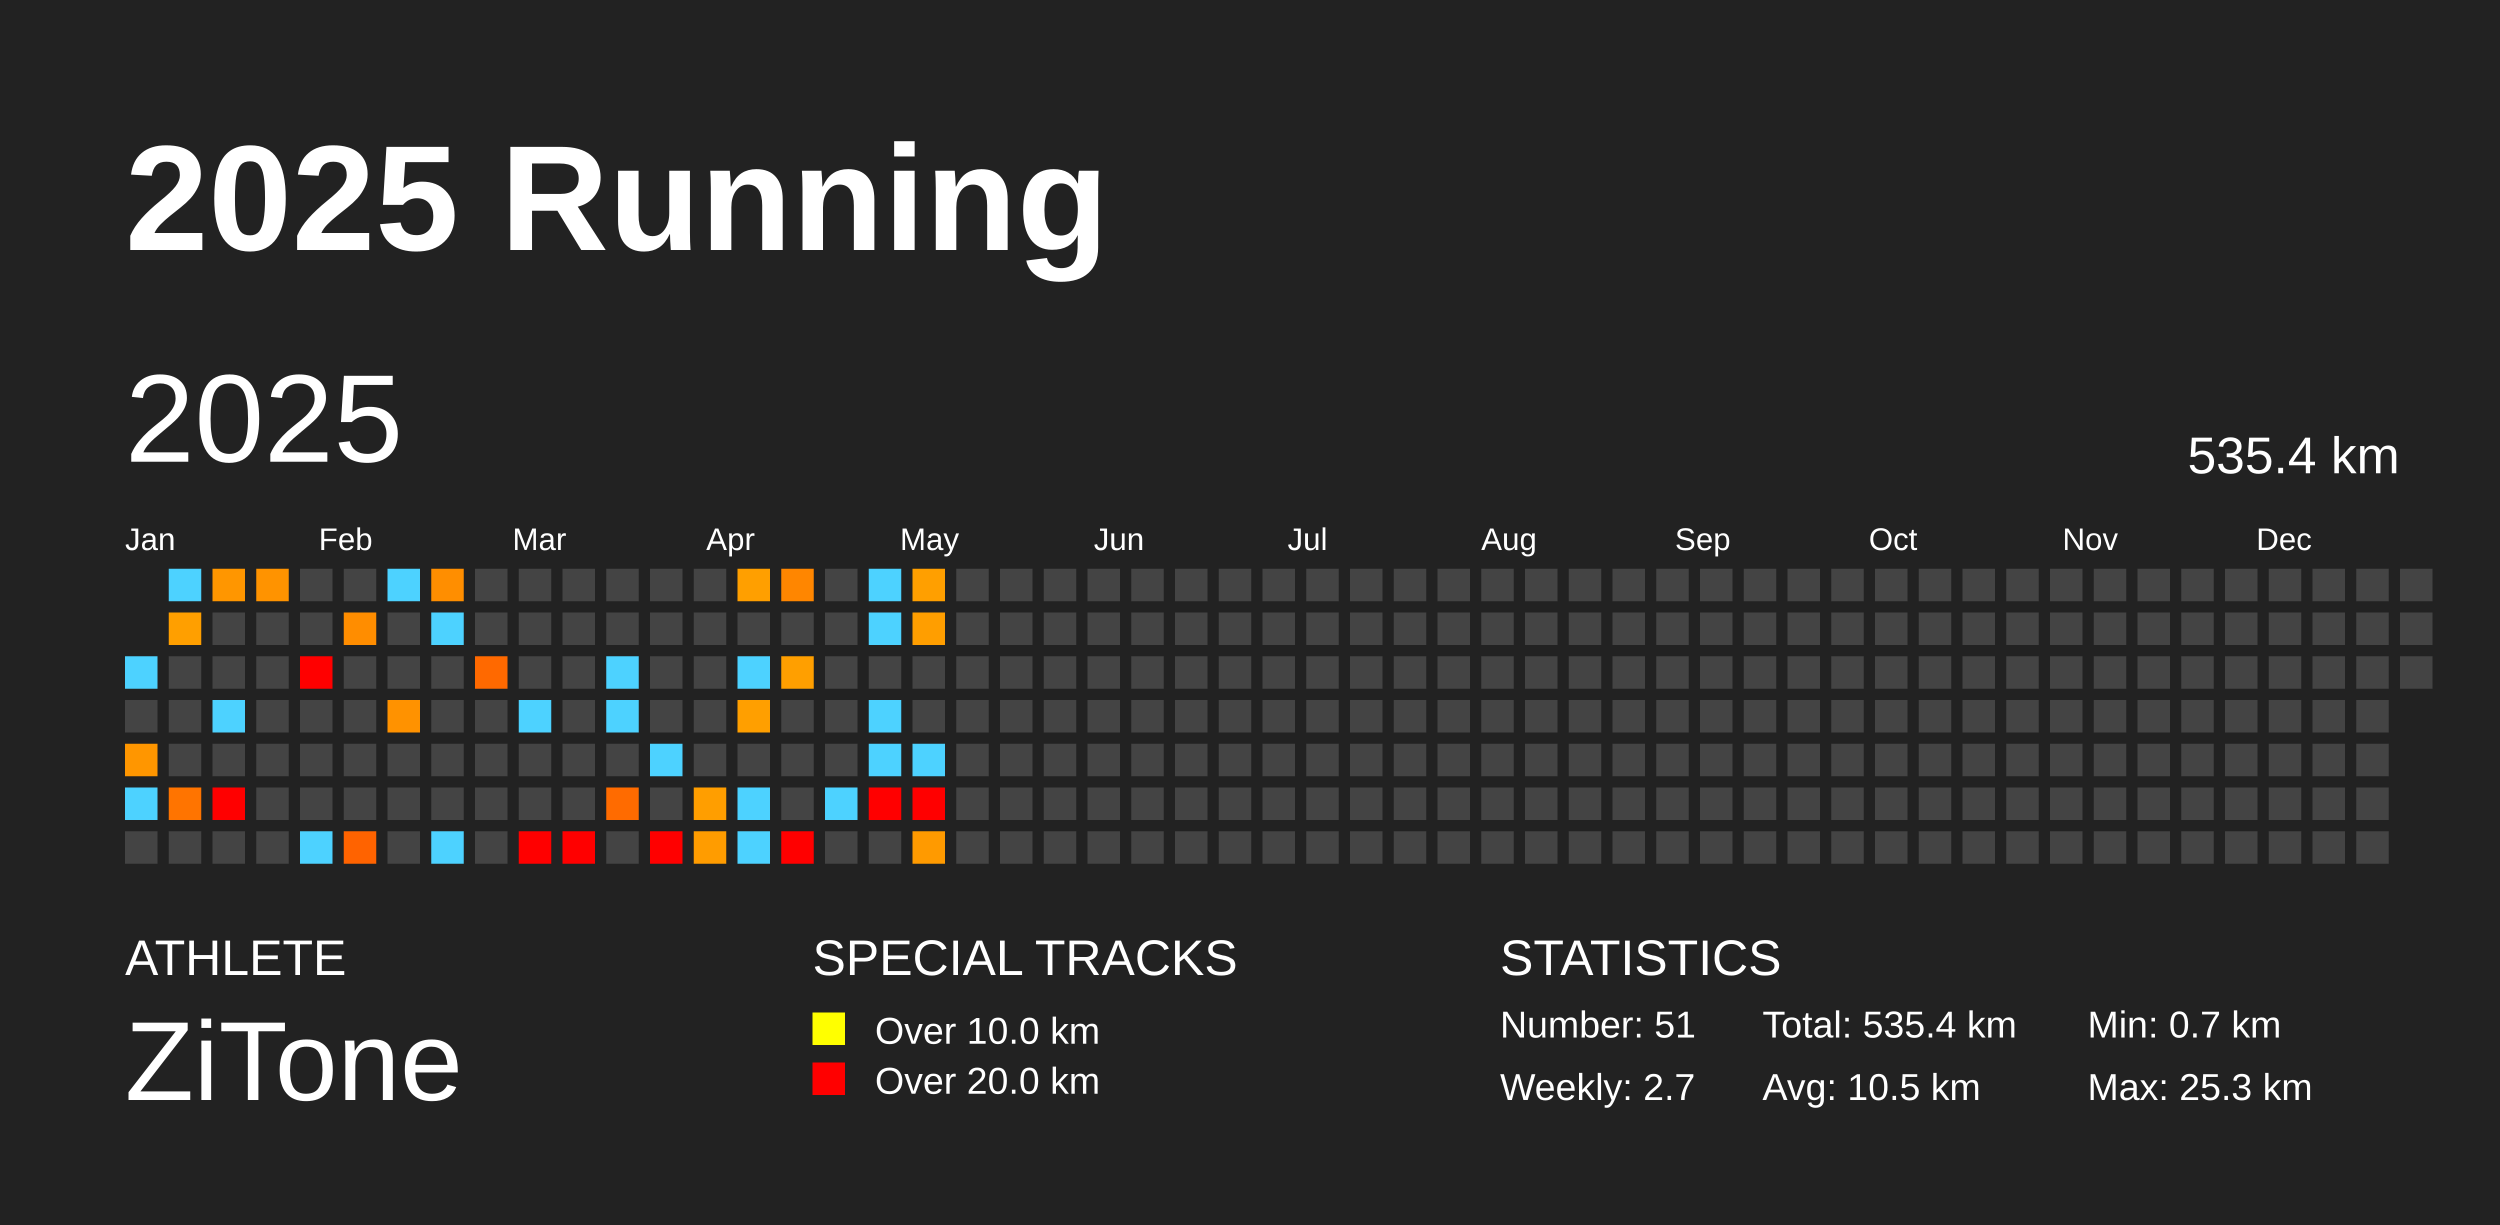
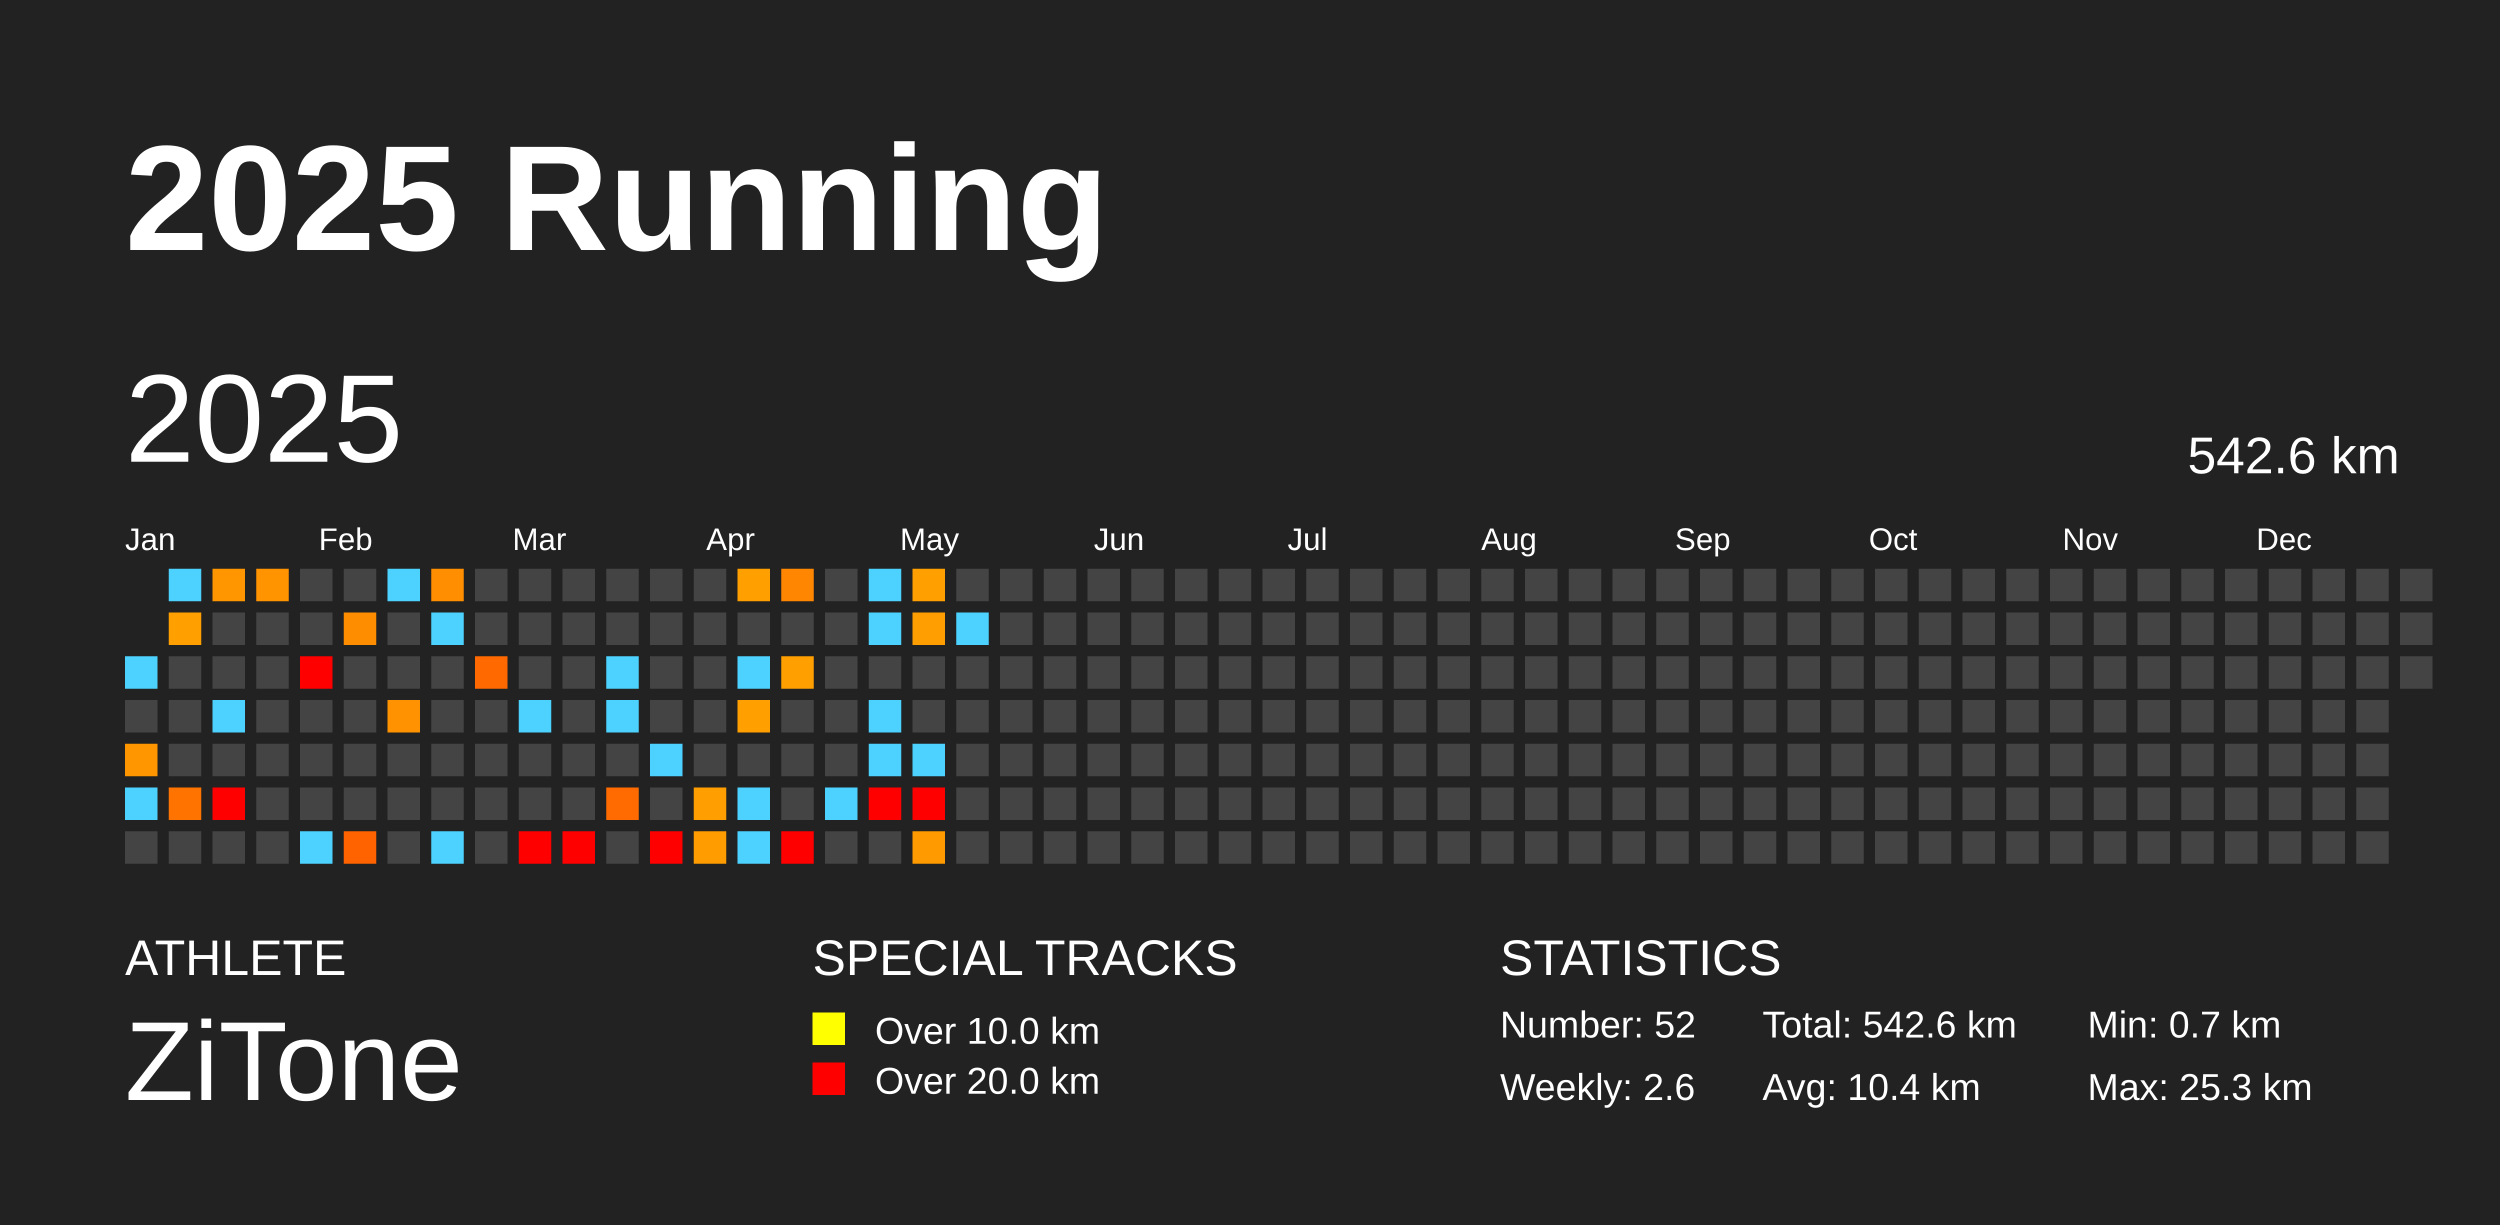
<svg xmlns="http://www.w3.org/2000/svg" baseProfile="full" height="98mm" version="1.1" viewBox="0,0,200,98" width="200mm">
  <defs />
  <rect fill="#222222" height="98" width="200" x="0" y="0" />
  <text fill="#FFFFFF" style="font-size:12px; font-family:Arial; font-weight:bold;" x="10" y="20">2025 Running</text>
  <text fill="#FFFFFF" style="font-size:4px; font-family:Arial" x="10" y="78">ATHLETE</text>
  <text fill="#FFFFFF" style="font-size:9px; font-family:Arial" x="10" y="88">ZiTone</text>
  <text fill="#FFFFFF" style="font-size:4px; font-family:Arial" x="65" y="78">SPECIAL TRACKS</text>
  <rect fill="yellow" height="2.6" width="2.6" x="65" y="81" />
  <text fill="#FFFFFF" style="font-size:3px; font-family:Arial" x="70" y="83.5">Over 10.0 km</text>
  <rect fill="red" height="2.6" width="2.6" x="65" y="85" />
  <text fill="#FFFFFF" style="font-size:3px; font-family:Arial" x="70" y="87.5">Over 20.0 km</text>
  <text fill="#FFFFFF" style="font-size:4px; font-family:Arial" x="120" y="78">STATISTICS</text>
-   <text fill="#FFFFFF" style="font-size:3px; font-family:Arial" x="120" y="83">Number: 51</text>
-   <text fill="#FFFFFF" style="font-size:3px; font-family:Arial" x="120" y="88">Weekly: 2.7</text>
-   <text fill="#FFFFFF" style="font-size:3px; font-family:Arial" x="141" y="83">Total: 535.4 km</text>
-   <text fill="#FFFFFF" style="font-size:3px; font-family:Arial" x="141" y="88">Avg: 10.5 km</text>
+   <text fill="#FFFFFF" style="font-size:3px; font-family:Arial" x="120" y="83">Number: 52</text>
+   <text fill="#FFFFFF" style="font-size:3px; font-family:Arial" x="120" y="88">Weekly: 2.6</text>
+   <text fill="#FFFFFF" style="font-size:3px; font-family:Arial" x="141" y="83">Total: 542.6 km</text>
+   <text fill="#FFFFFF" style="font-size:3px; font-family:Arial" x="141" y="88">Avg: 10.4 km</text>
  <text fill="#FFFFFF" style="font-size:3px; font-family:Arial" x="167" y="83">Min: 0.7 km</text>
  <text fill="#FFFFFF" style="font-size:3px; font-family:Arial" x="167" y="88">Max: 25.3 km</text>
  <text dominant-baseline="hanging" fill="#FFFFFF" style="font-size:10.0px; font-family:Arial;" x="10" y="30">2025</text>
-   <text dominant-baseline="hanging" fill="#FFFFFF" style="font-size:4.125px; font-family:Arial;" x="175" y="35">535.4 km</text>
+   <text dominant-baseline="hanging" fill="#FFFFFF" style="font-size:4.125px; font-family:Arial;" x="175" y="35">542.6 km</text>
  <text fill="#FFFFFF" style="font-size:2.5px; font-family:Arial" x="10.0" y="44">Jan</text>
  <text fill="#FFFFFF" style="font-size:2.5px; font-family:Arial" x="25.5" y="44">Feb</text>
  <text fill="#FFFFFF" style="font-size:2.5px; font-family:Arial" x="41.0" y="44">Mar</text>
  <text fill="#FFFFFF" style="font-size:2.5px; font-family:Arial" x="56.5" y="44">Apr</text>
  <text fill="#FFFFFF" style="font-size:2.5px; font-family:Arial" x="72.0" y="44">May</text>
  <text fill="#FFFFFF" style="font-size:2.5px; font-family:Arial" x="87.5" y="44">Jun</text>
  <text fill="#FFFFFF" style="font-size:2.5px; font-family:Arial" x="103.0" y="44">Jul</text>
  <text fill="#FFFFFF" style="font-size:2.5px; font-family:Arial" x="118.5" y="44">Aug</text>
  <text fill="#FFFFFF" style="font-size:2.5px; font-family:Arial" x="134.0" y="44">Sep</text>
  <text fill="#FFFFFF" style="font-size:2.5px; font-family:Arial" x="149.5" y="44">Oct</text>
  <text fill="#FFFFFF" style="font-size:2.5px; font-family:Arial" x="165.0" y="44">Nov</text>
  <text fill="#FFFFFF" style="font-size:2.5px; font-family:Arial" x="180.5" y="44">Dec</text>
  <rect fill="#4dd2ff" height="2.6" width="2.6" x="10.0" y="52.5" />
  <rect fill="#444444" height="2.6" width="2.6" x="10.0" y="56.0" />
  <rect fill="#ff9600" height="2.6" width="2.6" x="10.0" y="59.5" />
  <rect fill="#4dd2ff" height="2.6" width="2.6" x="10.0" y="63.0" />
  <rect fill="#444444" height="2.6" width="2.6" x="10.0" y="66.5" />
  <rect fill="#4dd2ff" height="2.6" width="2.6" x="13.5" y="45.5" />
  <rect fill="#ff9f00" height="2.6" width="2.6" x="13.5" y="49.0" />
  <rect fill="#444444" height="2.6" width="2.6" x="13.5" y="52.5" />
  <rect fill="#444444" height="2.6" width="2.6" x="13.5" y="56.0" />
  <rect fill="#444444" height="2.6" width="2.6" x="13.5" y="59.5" />
  <rect fill="#ff7400" height="2.6" width="2.6" x="13.5" y="63.0" />
  <rect fill="#444444" height="2.6" width="2.6" x="13.5" y="66.5" />
  <rect fill="#ff9600" height="2.6" width="2.6" x="17.0" y="45.5" />
  <rect fill="#444444" height="2.6" width="2.6" x="17.0" y="49.0" />
  <rect fill="#444444" height="2.6" width="2.6" x="17.0" y="52.5" />
  <rect fill="#4dd2ff" height="2.6" width="2.6" x="17.0" y="56.0" />
  <rect fill="#444444" height="2.6" width="2.6" x="17.0" y="59.5" />
  <rect fill="red" height="2.6" width="2.6" x="17.0" y="63.0" />
  <rect fill="#444444" height="2.6" width="2.6" x="17.0" y="66.5" />
  <rect fill="#ff9300" height="2.6" width="2.6" x="20.5" y="45.5" />
  <rect fill="#444444" height="2.6" width="2.6" x="20.5" y="49.0" />
  <rect fill="#444444" height="2.6" width="2.6" x="20.5" y="52.5" />
  <rect fill="#444444" height="2.6" width="2.6" x="20.5" y="56.0" />
  <rect fill="#444444" height="2.6" width="2.6" x="20.5" y="59.5" />
  <rect fill="#444444" height="2.6" width="2.6" x="20.5" y="63.0" />
  <rect fill="#444444" height="2.6" width="2.6" x="20.5" y="66.5" />
  <rect fill="#444444" height="2.6" width="2.6" x="24.0" y="45.5" />
  <rect fill="#444444" height="2.6" width="2.6" x="24.0" y="49.0" />
  <rect fill="red" height="2.6" width="2.6" x="24.0" y="52.5" />
  <rect fill="#444444" height="2.6" width="2.6" x="24.0" y="56.0" />
  <rect fill="#444444" height="2.6" width="2.6" x="24.0" y="59.5" />
  <rect fill="#444444" height="2.6" width="2.6" x="24.0" y="63.0" />
  <rect fill="#4dd2ff" height="2.6" width="2.6" x="24.0" y="66.5" />
  <rect fill="#444444" height="2.6" width="2.6" x="27.5" y="45.5" />
  <rect fill="#ff8d00" height="2.6" width="2.6" x="27.5" y="49.0" />
  <rect fill="#444444" height="2.6" width="2.6" x="27.5" y="52.5" />
  <rect fill="#444444" height="2.6" width="2.6" x="27.5" y="56.0" />
  <rect fill="#444444" height="2.6" width="2.6" x="27.5" y="59.5" />
  <rect fill="#444444" height="2.6" width="2.6" x="27.5" y="63.0" />
  <rect fill="#ff6300" height="2.6" width="2.6" x="27.5" y="66.5" />
  <rect fill="#4dd2ff" height="2.6" width="2.6" x="31.0" y="45.5" />
  <rect fill="#444444" height="2.6" width="2.6" x="31.0" y="49.0" />
  <rect fill="#444444" height="2.6" width="2.6" x="31.0" y="52.5" />
  <rect fill="#ff9200" height="2.6" width="2.6" x="31.0" y="56.0" />
  <rect fill="#444444" height="2.6" width="2.6" x="31.0" y="59.5" />
  <rect fill="#444444" height="2.6" width="2.6" x="31.0" y="63.0" />
  <rect fill="#444444" height="2.6" width="2.6" x="31.0" y="66.5" />
  <rect fill="#ff8e00" height="2.6" width="2.6" x="34.5" y="45.5" />
  <rect fill="#4dd2ff" height="2.6" width="2.6" x="34.5" y="49.0" />
  <rect fill="#444444" height="2.6" width="2.6" x="34.5" y="52.5" />
  <rect fill="#444444" height="2.6" width="2.6" x="34.5" y="56.0" />
  <rect fill="#444444" height="2.6" width="2.6" x="34.5" y="59.5" />
  <rect fill="#444444" height="2.6" width="2.6" x="34.5" y="63.0" />
  <rect fill="#4dd2ff" height="2.6" width="2.6" x="34.5" y="66.5" />
  <rect fill="#444444" height="2.6" width="2.6" x="38.0" y="45.5" />
  <rect fill="#444444" height="2.6" width="2.6" x="38.0" y="49.0" />
  <rect fill="#ff6900" height="2.6" width="2.6" x="38.0" y="52.5" />
  <rect fill="#444444" height="2.6" width="2.6" x="38.0" y="56.0" />
  <rect fill="#444444" height="2.6" width="2.6" x="38.0" y="59.5" />
  <rect fill="#444444" height="2.6" width="2.6" x="38.0" y="63.0" />
  <rect fill="#444444" height="2.6" width="2.6" x="38.0" y="66.5" />
  <rect fill="#444444" height="2.6" width="2.6" x="41.5" y="45.5" />
  <rect fill="#444444" height="2.6" width="2.6" x="41.5" y="49.0" />
  <rect fill="#444444" height="2.6" width="2.6" x="41.5" y="52.5" />
  <rect fill="#4dd2ff" height="2.6" width="2.6" x="41.5" y="56.0" />
  <rect fill="#444444" height="2.6" width="2.6" x="41.5" y="59.5" />
  <rect fill="#444444" height="2.6" width="2.6" x="41.5" y="63.0" />
  <rect fill="red" height="2.6" width="2.6" x="41.5" y="66.5" />
  <rect fill="#444444" height="2.6" width="2.6" x="45.0" y="45.5" />
  <rect fill="#444444" height="2.6" width="2.6" x="45.0" y="49.0" />
  <rect fill="#444444" height="2.6" width="2.6" x="45.0" y="52.5" />
  <rect fill="#444444" height="2.6" width="2.6" x="45.0" y="56.0" />
  <rect fill="#444444" height="2.6" width="2.6" x="45.0" y="59.5" />
  <rect fill="#444444" height="2.6" width="2.6" x="45.0" y="63.0" />
  <rect fill="red" height="2.6" width="2.6" x="45.0" y="66.5" />
  <rect fill="#444444" height="2.6" width="2.6" x="48.5" y="45.5" />
  <rect fill="#444444" height="2.6" width="2.6" x="48.5" y="49.0" />
  <rect fill="#4dd2ff" height="2.6" width="2.6" x="48.5" y="52.5" />
  <rect fill="#4dd2ff" height="2.6" width="2.6" x="48.5" y="56.0" />
  <rect fill="#444444" height="2.6" width="2.6" x="48.5" y="59.5" />
  <rect fill="#ff6b00" height="2.6" width="2.6" x="48.5" y="63.0" />
  <rect fill="#444444" height="2.6" width="2.6" x="48.5" y="66.5" />
  <rect fill="#444444" height="2.6" width="2.6" x="52.0" y="45.5" />
  <rect fill="#444444" height="2.6" width="2.6" x="52.0" y="49.0" />
  <rect fill="#444444" height="2.6" width="2.6" x="52.0" y="52.5" />
  <rect fill="#444444" height="2.6" width="2.6" x="52.0" y="56.0" />
  <rect fill="#4dd2ff" height="2.6" width="2.6" x="52.0" y="59.5" />
  <rect fill="#444444" height="2.6" width="2.6" x="52.0" y="63.0" />
  <rect fill="red" height="2.6" width="2.6" x="52.0" y="66.5" />
  <rect fill="#444444" height="2.6" width="2.6" x="55.5" y="45.5" />
  <rect fill="#444444" height="2.6" width="2.6" x="55.5" y="49.0" />
  <rect fill="#444444" height="2.6" width="2.6" x="55.5" y="52.5" />
  <rect fill="#444444" height="2.6" width="2.6" x="55.5" y="56.0" />
  <rect fill="#444444" height="2.6" width="2.6" x="55.5" y="59.5" />
  <rect fill="#ff9e00" height="2.6" width="2.6" x="55.5" y="63.0" />
  <rect fill="#ff9c00" height="2.6" width="2.6" x="55.5" y="66.5" />
  <rect fill="#ff9f00" height="2.6" width="2.6" x="59.0" y="45.5" />
  <rect fill="#444444" height="2.6" width="2.6" x="59.0" y="49.0" />
  <rect fill="#4dd2ff" height="2.6" width="2.6" x="59.0" y="52.5" />
  <rect fill="#ff9f00" height="2.6" width="2.6" x="59.0" y="56.0" />
  <rect fill="#444444" height="2.6" width="2.6" x="59.0" y="59.5" />
  <rect fill="#4dd2ff" height="2.6" width="2.6" x="59.0" y="63.0" />
  <rect fill="#4dd2ff" height="2.6" width="2.6" x="59.0" y="66.5" />
  <rect fill="#ff8600" height="2.6" width="2.6" x="62.5" y="45.5" />
  <rect fill="#444444" height="2.6" width="2.6" x="62.5" y="49.0" />
  <rect fill="#ff9f00" height="2.6" width="2.6" x="62.5" y="52.5" />
  <rect fill="#444444" height="2.6" width="2.6" x="62.5" y="56.0" />
  <rect fill="#444444" height="2.6" width="2.6" x="62.5" y="59.5" />
  <rect fill="#444444" height="2.6" width="2.6" x="62.5" y="63.0" />
  <rect fill="red" height="2.6" width="2.6" x="62.5" y="66.5" />
  <rect fill="#444444" height="2.6" width="2.6" x="66.0" y="45.5" />
  <rect fill="#444444" height="2.6" width="2.6" x="66.0" y="49.0" />
  <rect fill="#444444" height="2.6" width="2.6" x="66.0" y="52.5" />
  <rect fill="#444444" height="2.6" width="2.6" x="66.0" y="56.0" />
  <rect fill="#444444" height="2.6" width="2.6" x="66.0" y="59.5" />
  <rect fill="#4dd2ff" height="2.6" width="2.6" x="66.0" y="63.0" />
  <rect fill="#444444" height="2.6" width="2.6" x="66.0" y="66.5" />
  <rect fill="#4dd2ff" height="2.6" width="2.6" x="69.5" y="45.5" />
  <rect fill="#4dd2ff" height="2.6" width="2.6" x="69.5" y="49.0" />
  <rect fill="#444444" height="2.6" width="2.6" x="69.5" y="52.5" />
  <rect fill="#4dd2ff" height="2.6" width="2.6" x="69.5" y="56.0" />
  <rect fill="#4dd2ff" height="2.6" width="2.6" x="69.5" y="59.5" />
  <rect fill="red" height="2.6" width="2.6" x="69.5" y="63.0" />
  <rect fill="#444444" height="2.6" width="2.6" x="69.5" y="66.5" />
  <rect fill="#ff9f00" height="2.6" width="2.6" x="73.0" y="45.5" />
  <rect fill="#ff9e00" height="2.6" width="2.6" x="73.0" y="49.0" />
  <rect fill="#444444" height="2.6" width="2.6" x="73.0" y="52.5" />
  <rect fill="#444444" height="2.6" width="2.6" x="73.0" y="56.0" />
  <rect fill="#4dd2ff" height="2.6" width="2.6" x="73.0" y="59.5" />
  <rect fill="red" height="2.6" width="2.6" x="73.0" y="63.0" />
  <rect fill="#ff9a00" height="2.6" width="2.6" x="73.0" y="66.5" />
  <rect fill="#444444" height="2.6" width="2.6" x="76.5" y="45.5" />
-   <rect fill="#444444" height="2.6" width="2.6" x="76.5" y="49.0" />
+   <rect fill="#4dd2ff" height="2.6" width="2.6" x="76.5" y="49.0" />
  <rect fill="#444444" height="2.6" width="2.6" x="76.5" y="52.5" />
  <rect fill="#444444" height="2.6" width="2.6" x="76.5" y="56.0" />
  <rect fill="#444444" height="2.6" width="2.6" x="76.5" y="59.5" />
  <rect fill="#444444" height="2.6" width="2.6" x="76.5" y="63.0" />
  <rect fill="#444444" height="2.6" width="2.6" x="76.5" y="66.5" />
  <rect fill="#444444" height="2.6" width="2.6" x="80.0" y="45.5" />
  <rect fill="#444444" height="2.6" width="2.6" x="80.0" y="49.0" />
  <rect fill="#444444" height="2.6" width="2.6" x="80.0" y="52.5" />
  <rect fill="#444444" height="2.6" width="2.6" x="80.0" y="56.0" />
  <rect fill="#444444" height="2.6" width="2.6" x="80.0" y="59.5" />
  <rect fill="#444444" height="2.6" width="2.6" x="80.0" y="63.0" />
  <rect fill="#444444" height="2.6" width="2.6" x="80.0" y="66.5" />
  <rect fill="#444444" height="2.6" width="2.6" x="83.5" y="45.5" />
  <rect fill="#444444" height="2.6" width="2.6" x="83.5" y="49.0" />
  <rect fill="#444444" height="2.6" width="2.6" x="83.5" y="52.5" />
  <rect fill="#444444" height="2.6" width="2.6" x="83.5" y="56.0" />
  <rect fill="#444444" height="2.6" width="2.6" x="83.5" y="59.5" />
  <rect fill="#444444" height="2.6" width="2.6" x="83.5" y="63.0" />
  <rect fill="#444444" height="2.6" width="2.6" x="83.5" y="66.5" />
  <rect fill="#444444" height="2.6" width="2.6" x="87.0" y="45.5" />
  <rect fill="#444444" height="2.6" width="2.6" x="87.0" y="49.0" />
  <rect fill="#444444" height="2.6" width="2.6" x="87.0" y="52.5" />
  <rect fill="#444444" height="2.6" width="2.6" x="87.0" y="56.0" />
  <rect fill="#444444" height="2.6" width="2.6" x="87.0" y="59.5" />
  <rect fill="#444444" height="2.6" width="2.6" x="87.0" y="63.0" />
  <rect fill="#444444" height="2.6" width="2.6" x="87.0" y="66.5" />
  <rect fill="#444444" height="2.6" width="2.6" x="90.5" y="45.5" />
  <rect fill="#444444" height="2.6" width="2.6" x="90.5" y="49.0" />
  <rect fill="#444444" height="2.6" width="2.6" x="90.5" y="52.5" />
  <rect fill="#444444" height="2.6" width="2.6" x="90.5" y="56.0" />
  <rect fill="#444444" height="2.6" width="2.6" x="90.5" y="59.5" />
  <rect fill="#444444" height="2.6" width="2.6" x="90.5" y="63.0" />
  <rect fill="#444444" height="2.6" width="2.6" x="90.5" y="66.5" />
  <rect fill="#444444" height="2.6" width="2.6" x="94.0" y="45.5" />
  <rect fill="#444444" height="2.6" width="2.6" x="94.0" y="49.0" />
  <rect fill="#444444" height="2.6" width="2.6" x="94.0" y="52.5" />
  <rect fill="#444444" height="2.6" width="2.6" x="94.0" y="56.0" />
  <rect fill="#444444" height="2.6" width="2.6" x="94.0" y="59.5" />
  <rect fill="#444444" height="2.6" width="2.6" x="94.0" y="63.0" />
  <rect fill="#444444" height="2.6" width="2.6" x="94.0" y="66.5" />
  <rect fill="#444444" height="2.6" width="2.6" x="97.5" y="45.5" />
  <rect fill="#444444" height="2.6" width="2.6" x="97.5" y="49.0" />
  <rect fill="#444444" height="2.6" width="2.6" x="97.5" y="52.5" />
  <rect fill="#444444" height="2.6" width="2.6" x="97.5" y="56.0" />
  <rect fill="#444444" height="2.6" width="2.6" x="97.5" y="59.5" />
  <rect fill="#444444" height="2.6" width="2.6" x="97.5" y="63.0" />
  <rect fill="#444444" height="2.6" width="2.6" x="97.5" y="66.5" />
  <rect fill="#444444" height="2.6" width="2.6" x="101.0" y="45.5" />
  <rect fill="#444444" height="2.6" width="2.6" x="101.0" y="49.0" />
  <rect fill="#444444" height="2.6" width="2.6" x="101.0" y="52.5" />
  <rect fill="#444444" height="2.6" width="2.6" x="101.0" y="56.0" />
  <rect fill="#444444" height="2.6" width="2.6" x="101.0" y="59.5" />
  <rect fill="#444444" height="2.6" width="2.6" x="101.0" y="63.0" />
  <rect fill="#444444" height="2.6" width="2.6" x="101.0" y="66.5" />
  <rect fill="#444444" height="2.6" width="2.6" x="104.5" y="45.5" />
  <rect fill="#444444" height="2.6" width="2.6" x="104.5" y="49.0" />
  <rect fill="#444444" height="2.6" width="2.6" x="104.5" y="52.5" />
  <rect fill="#444444" height="2.6" width="2.6" x="104.5" y="56.0" />
  <rect fill="#444444" height="2.6" width="2.6" x="104.5" y="59.5" />
  <rect fill="#444444" height="2.6" width="2.6" x="104.5" y="63.0" />
  <rect fill="#444444" height="2.6" width="2.6" x="104.5" y="66.5" />
  <rect fill="#444444" height="2.6" width="2.6" x="108.0" y="45.5" />
  <rect fill="#444444" height="2.6" width="2.6" x="108.0" y="49.0" />
  <rect fill="#444444" height="2.6" width="2.6" x="108.0" y="52.5" />
  <rect fill="#444444" height="2.6" width="2.6" x="108.0" y="56.0" />
  <rect fill="#444444" height="2.6" width="2.6" x="108.0" y="59.5" />
  <rect fill="#444444" height="2.6" width="2.6" x="108.0" y="63.0" />
  <rect fill="#444444" height="2.6" width="2.6" x="108.0" y="66.5" />
  <rect fill="#444444" height="2.6" width="2.6" x="111.5" y="45.5" />
  <rect fill="#444444" height="2.6" width="2.6" x="111.5" y="49.0" />
  <rect fill="#444444" height="2.6" width="2.6" x="111.5" y="52.5" />
  <rect fill="#444444" height="2.6" width="2.6" x="111.5" y="56.0" />
  <rect fill="#444444" height="2.6" width="2.6" x="111.5" y="59.5" />
  <rect fill="#444444" height="2.6" width="2.6" x="111.5" y="63.0" />
  <rect fill="#444444" height="2.6" width="2.6" x="111.5" y="66.5" />
  <rect fill="#444444" height="2.6" width="2.6" x="115.0" y="45.5" />
  <rect fill="#444444" height="2.6" width="2.6" x="115.0" y="49.0" />
  <rect fill="#444444" height="2.6" width="2.6" x="115.0" y="52.5" />
  <rect fill="#444444" height="2.6" width="2.6" x="115.0" y="56.0" />
  <rect fill="#444444" height="2.6" width="2.6" x="115.0" y="59.5" />
  <rect fill="#444444" height="2.6" width="2.6" x="115.0" y="63.0" />
  <rect fill="#444444" height="2.6" width="2.6" x="115.0" y="66.5" />
  <rect fill="#444444" height="2.6" width="2.6" x="118.5" y="45.5" />
  <rect fill="#444444" height="2.6" width="2.6" x="118.5" y="49.0" />
  <rect fill="#444444" height="2.6" width="2.6" x="118.5" y="52.5" />
  <rect fill="#444444" height="2.6" width="2.6" x="118.5" y="56.0" />
  <rect fill="#444444" height="2.6" width="2.6" x="118.5" y="59.5" />
  <rect fill="#444444" height="2.6" width="2.6" x="118.5" y="63.0" />
  <rect fill="#444444" height="2.6" width="2.6" x="118.5" y="66.5" />
  <rect fill="#444444" height="2.6" width="2.6" x="122.0" y="45.5" />
  <rect fill="#444444" height="2.6" width="2.6" x="122.0" y="49.0" />
  <rect fill="#444444" height="2.6" width="2.6" x="122.0" y="52.5" />
  <rect fill="#444444" height="2.6" width="2.6" x="122.0" y="56.0" />
  <rect fill="#444444" height="2.6" width="2.6" x="122.0" y="59.5" />
  <rect fill="#444444" height="2.6" width="2.6" x="122.0" y="63.0" />
  <rect fill="#444444" height="2.6" width="2.6" x="122.0" y="66.5" />
  <rect fill="#444444" height="2.6" width="2.6" x="125.5" y="45.5" />
  <rect fill="#444444" height="2.6" width="2.6" x="125.5" y="49.0" />
  <rect fill="#444444" height="2.6" width="2.6" x="125.5" y="52.5" />
  <rect fill="#444444" height="2.6" width="2.6" x="125.5" y="56.0" />
  <rect fill="#444444" height="2.6" width="2.6" x="125.5" y="59.5" />
  <rect fill="#444444" height="2.6" width="2.6" x="125.5" y="63.0" />
  <rect fill="#444444" height="2.6" width="2.6" x="125.5" y="66.5" />
  <rect fill="#444444" height="2.6" width="2.6" x="129.0" y="45.5" />
  <rect fill="#444444" height="2.6" width="2.6" x="129.0" y="49.0" />
  <rect fill="#444444" height="2.6" width="2.6" x="129.0" y="52.5" />
  <rect fill="#444444" height="2.6" width="2.6" x="129.0" y="56.0" />
  <rect fill="#444444" height="2.6" width="2.6" x="129.0" y="59.5" />
  <rect fill="#444444" height="2.6" width="2.6" x="129.0" y="63.0" />
  <rect fill="#444444" height="2.6" width="2.6" x="129.0" y="66.5" />
  <rect fill="#444444" height="2.6" width="2.6" x="132.5" y="45.5" />
  <rect fill="#444444" height="2.6" width="2.6" x="132.5" y="49.0" />
  <rect fill="#444444" height="2.6" width="2.6" x="132.5" y="52.5" />
  <rect fill="#444444" height="2.6" width="2.6" x="132.5" y="56.0" />
  <rect fill="#444444" height="2.6" width="2.6" x="132.5" y="59.5" />
  <rect fill="#444444" height="2.6" width="2.6" x="132.5" y="63.0" />
  <rect fill="#444444" height="2.6" width="2.6" x="132.5" y="66.5" />
  <rect fill="#444444" height="2.6" width="2.6" x="136.0" y="45.5" />
  <rect fill="#444444" height="2.6" width="2.6" x="136.0" y="49.0" />
  <rect fill="#444444" height="2.6" width="2.6" x="136.0" y="52.5" />
  <rect fill="#444444" height="2.6" width="2.6" x="136.0" y="56.0" />
  <rect fill="#444444" height="2.6" width="2.6" x="136.0" y="59.5" />
  <rect fill="#444444" height="2.6" width="2.6" x="136.0" y="63.0" />
  <rect fill="#444444" height="2.6" width="2.6" x="136.0" y="66.5" />
  <rect fill="#444444" height="2.6" width="2.6" x="139.5" y="45.5" />
  <rect fill="#444444" height="2.6" width="2.6" x="139.5" y="49.0" />
  <rect fill="#444444" height="2.6" width="2.6" x="139.5" y="52.5" />
  <rect fill="#444444" height="2.6" width="2.6" x="139.5" y="56.0" />
  <rect fill="#444444" height="2.6" width="2.6" x="139.5" y="59.5" />
  <rect fill="#444444" height="2.6" width="2.6" x="139.5" y="63.0" />
  <rect fill="#444444" height="2.6" width="2.6" x="139.5" y="66.5" />
  <rect fill="#444444" height="2.6" width="2.6" x="143.0" y="45.5" />
  <rect fill="#444444" height="2.6" width="2.6" x="143.0" y="49.0" />
  <rect fill="#444444" height="2.6" width="2.6" x="143.0" y="52.5" />
  <rect fill="#444444" height="2.6" width="2.6" x="143.0" y="56.0" />
  <rect fill="#444444" height="2.6" width="2.6" x="143.0" y="59.5" />
  <rect fill="#444444" height="2.6" width="2.6" x="143.0" y="63.0" />
  <rect fill="#444444" height="2.6" width="2.6" x="143.0" y="66.5" />
  <rect fill="#444444" height="2.6" width="2.6" x="146.5" y="45.5" />
  <rect fill="#444444" height="2.6" width="2.6" x="146.5" y="49.0" />
  <rect fill="#444444" height="2.6" width="2.6" x="146.5" y="52.5" />
  <rect fill="#444444" height="2.6" width="2.6" x="146.5" y="56.0" />
  <rect fill="#444444" height="2.6" width="2.6" x="146.5" y="59.5" />
  <rect fill="#444444" height="2.6" width="2.6" x="146.5" y="63.0" />
  <rect fill="#444444" height="2.6" width="2.6" x="146.5" y="66.5" />
  <rect fill="#444444" height="2.6" width="2.6" x="150.0" y="45.5" />
  <rect fill="#444444" height="2.6" width="2.6" x="150.0" y="49.0" />
  <rect fill="#444444" height="2.6" width="2.6" x="150.0" y="52.5" />
  <rect fill="#444444" height="2.6" width="2.6" x="150.0" y="56.0" />
  <rect fill="#444444" height="2.6" width="2.6" x="150.0" y="59.5" />
  <rect fill="#444444" height="2.6" width="2.6" x="150.0" y="63.0" />
  <rect fill="#444444" height="2.6" width="2.6" x="150.0" y="66.5" />
  <rect fill="#444444" height="2.6" width="2.6" x="153.5" y="45.5" />
  <rect fill="#444444" height="2.6" width="2.6" x="153.5" y="49.0" />
  <rect fill="#444444" height="2.6" width="2.6" x="153.5" y="52.5" />
  <rect fill="#444444" height="2.6" width="2.6" x="153.5" y="56.0" />
  <rect fill="#444444" height="2.6" width="2.6" x="153.5" y="59.5" />
  <rect fill="#444444" height="2.6" width="2.6" x="153.5" y="63.0" />
  <rect fill="#444444" height="2.6" width="2.6" x="153.5" y="66.5" />
  <rect fill="#444444" height="2.6" width="2.6" x="157.0" y="45.5" />
  <rect fill="#444444" height="2.6" width="2.6" x="157.0" y="49.0" />
  <rect fill="#444444" height="2.6" width="2.6" x="157.0" y="52.5" />
  <rect fill="#444444" height="2.6" width="2.6" x="157.0" y="56.0" />
  <rect fill="#444444" height="2.6" width="2.6" x="157.0" y="59.5" />
  <rect fill="#444444" height="2.6" width="2.6" x="157.0" y="63.0" />
  <rect fill="#444444" height="2.6" width="2.6" x="157.0" y="66.5" />
  <rect fill="#444444" height="2.6" width="2.6" x="160.5" y="45.5" />
  <rect fill="#444444" height="2.6" width="2.6" x="160.5" y="49.0" />
  <rect fill="#444444" height="2.6" width="2.6" x="160.5" y="52.5" />
  <rect fill="#444444" height="2.6" width="2.6" x="160.5" y="56.0" />
  <rect fill="#444444" height="2.6" width="2.6" x="160.5" y="59.5" />
  <rect fill="#444444" height="2.6" width="2.6" x="160.5" y="63.0" />
  <rect fill="#444444" height="2.6" width="2.6" x="160.5" y="66.5" />
  <rect fill="#444444" height="2.6" width="2.6" x="164.0" y="45.5" />
  <rect fill="#444444" height="2.6" width="2.6" x="164.0" y="49.0" />
  <rect fill="#444444" height="2.6" width="2.6" x="164.0" y="52.5" />
  <rect fill="#444444" height="2.6" width="2.6" x="164.0" y="56.0" />
  <rect fill="#444444" height="2.6" width="2.6" x="164.0" y="59.5" />
  <rect fill="#444444" height="2.6" width="2.6" x="164.0" y="63.0" />
  <rect fill="#444444" height="2.6" width="2.6" x="164.0" y="66.5" />
  <rect fill="#444444" height="2.6" width="2.6" x="167.5" y="45.5" />
  <rect fill="#444444" height="2.6" width="2.6" x="167.5" y="49.0" />
  <rect fill="#444444" height="2.6" width="2.6" x="167.5" y="52.5" />
  <rect fill="#444444" height="2.6" width="2.6" x="167.5" y="56.0" />
  <rect fill="#444444" height="2.6" width="2.6" x="167.5" y="59.5" />
  <rect fill="#444444" height="2.6" width="2.6" x="167.5" y="63.0" />
  <rect fill="#444444" height="2.6" width="2.6" x="167.5" y="66.5" />
  <rect fill="#444444" height="2.6" width="2.6" x="171.0" y="45.5" />
  <rect fill="#444444" height="2.6" width="2.6" x="171.0" y="49.0" />
  <rect fill="#444444" height="2.6" width="2.6" x="171.0" y="52.5" />
  <rect fill="#444444" height="2.6" width="2.6" x="171.0" y="56.0" />
  <rect fill="#444444" height="2.6" width="2.6" x="171.0" y="59.5" />
  <rect fill="#444444" height="2.6" width="2.6" x="171.0" y="63.0" />
  <rect fill="#444444" height="2.6" width="2.6" x="171.0" y="66.5" />
  <rect fill="#444444" height="2.6" width="2.6" x="174.5" y="45.5" />
  <rect fill="#444444" height="2.6" width="2.6" x="174.5" y="49.0" />
  <rect fill="#444444" height="2.6" width="2.6" x="174.5" y="52.5" />
  <rect fill="#444444" height="2.6" width="2.6" x="174.5" y="56.0" />
  <rect fill="#444444" height="2.6" width="2.6" x="174.5" y="59.5" />
  <rect fill="#444444" height="2.6" width="2.6" x="174.5" y="63.0" />
  <rect fill="#444444" height="2.6" width="2.6" x="174.5" y="66.5" />
  <rect fill="#444444" height="2.6" width="2.6" x="178.0" y="45.5" />
  <rect fill="#444444" height="2.6" width="2.6" x="178.0" y="49.0" />
  <rect fill="#444444" height="2.6" width="2.6" x="178.0" y="52.5" />
  <rect fill="#444444" height="2.6" width="2.6" x="178.0" y="56.0" />
  <rect fill="#444444" height="2.6" width="2.6" x="178.0" y="59.5" />
  <rect fill="#444444" height="2.6" width="2.6" x="178.0" y="63.0" />
  <rect fill="#444444" height="2.6" width="2.6" x="178.0" y="66.5" />
  <rect fill="#444444" height="2.6" width="2.6" x="181.5" y="45.5" />
  <rect fill="#444444" height="2.6" width="2.6" x="181.5" y="49.0" />
  <rect fill="#444444" height="2.6" width="2.6" x="181.5" y="52.5" />
  <rect fill="#444444" height="2.6" width="2.6" x="181.5" y="56.0" />
  <rect fill="#444444" height="2.6" width="2.6" x="181.5" y="59.5" />
  <rect fill="#444444" height="2.6" width="2.6" x="181.5" y="63.0" />
  <rect fill="#444444" height="2.6" width="2.6" x="181.5" y="66.5" />
  <rect fill="#444444" height="2.6" width="2.6" x="185.0" y="45.5" />
  <rect fill="#444444" height="2.6" width="2.6" x="185.0" y="49.0" />
  <rect fill="#444444" height="2.6" width="2.6" x="185.0" y="52.5" />
  <rect fill="#444444" height="2.6" width="2.6" x="185.0" y="56.0" />
  <rect fill="#444444" height="2.6" width="2.6" x="185.0" y="59.5" />
  <rect fill="#444444" height="2.6" width="2.6" x="185.0" y="63.0" />
  <rect fill="#444444" height="2.6" width="2.6" x="185.0" y="66.5" />
  <rect fill="#444444" height="2.6" width="2.6" x="188.5" y="45.5" />
  <rect fill="#444444" height="2.6" width="2.6" x="188.5" y="49.0" />
  <rect fill="#444444" height="2.6" width="2.6" x="188.5" y="52.5" />
  <rect fill="#444444" height="2.6" width="2.6" x="188.5" y="56.0" />
  <rect fill="#444444" height="2.6" width="2.6" x="188.5" y="59.5" />
  <rect fill="#444444" height="2.6" width="2.6" x="188.5" y="63.0" />
  <rect fill="#444444" height="2.6" width="2.6" x="188.5" y="66.5" />
  <rect fill="#444444" height="2.6" width="2.6" x="192.0" y="45.5" />
  <rect fill="#444444" height="2.6" width="2.6" x="192.0" y="49.0" />
  <rect fill="#444444" height="2.6" width="2.6" x="192.0" y="52.5" />
</svg>
